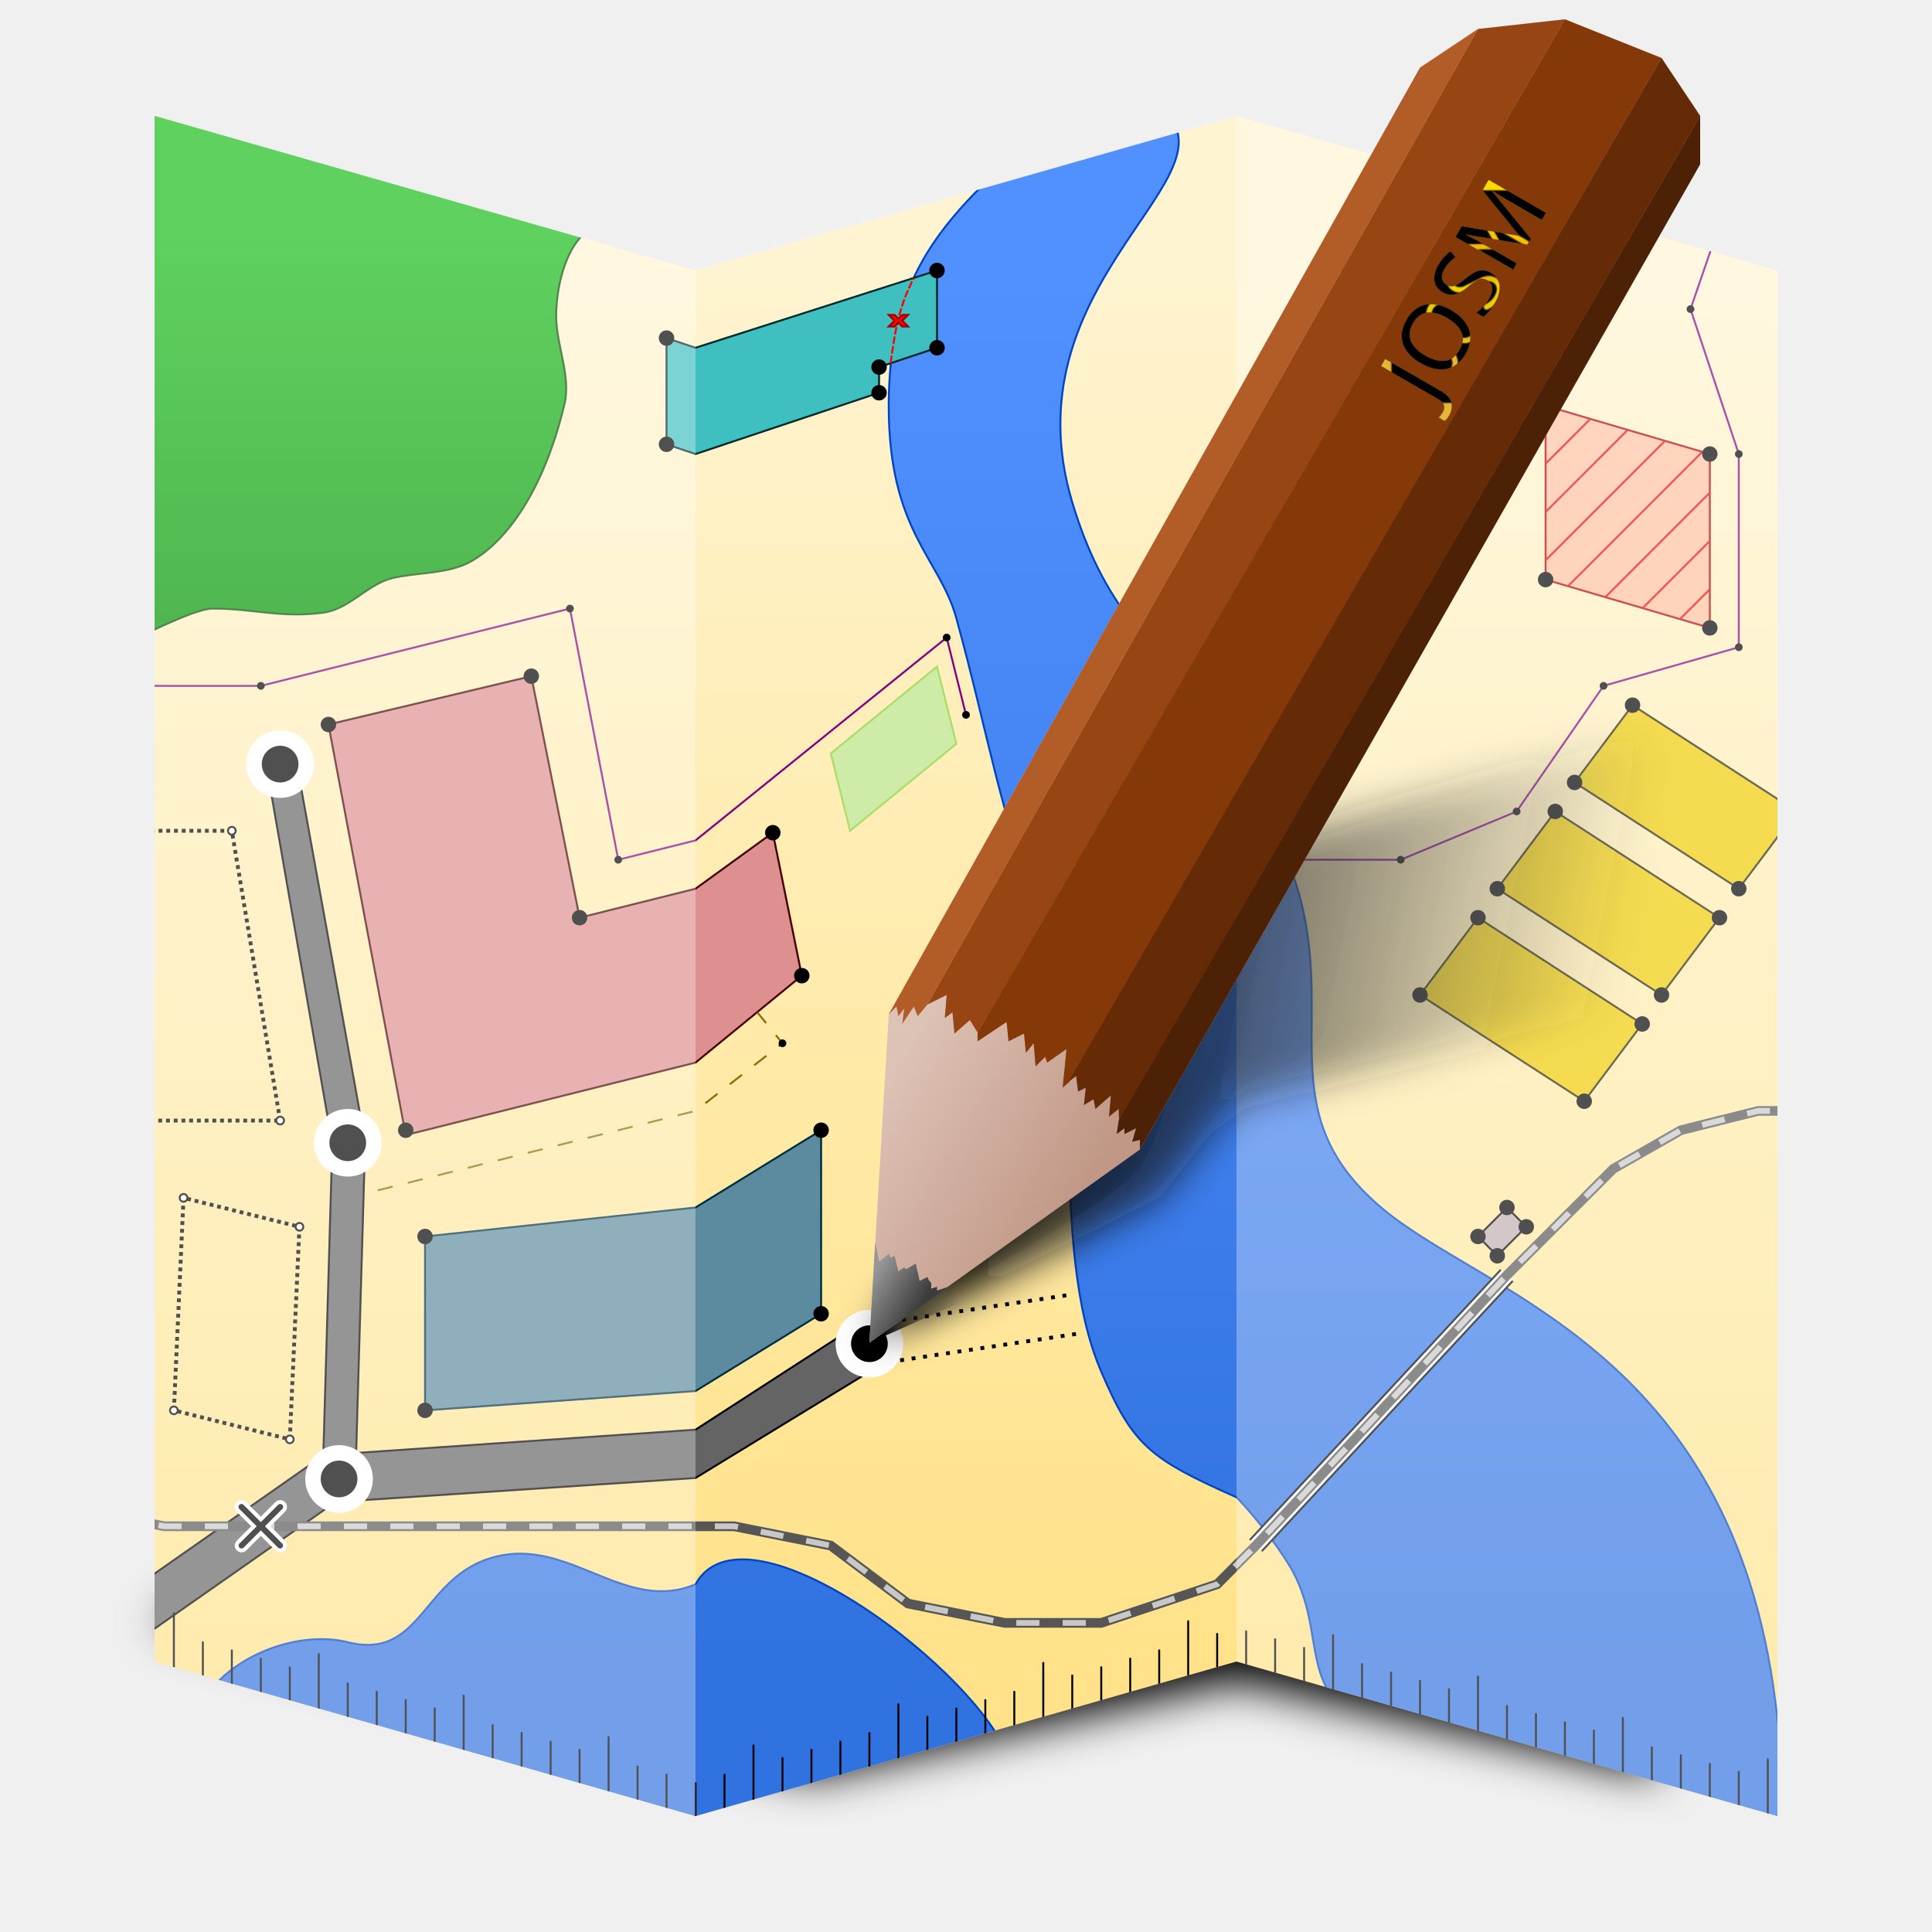
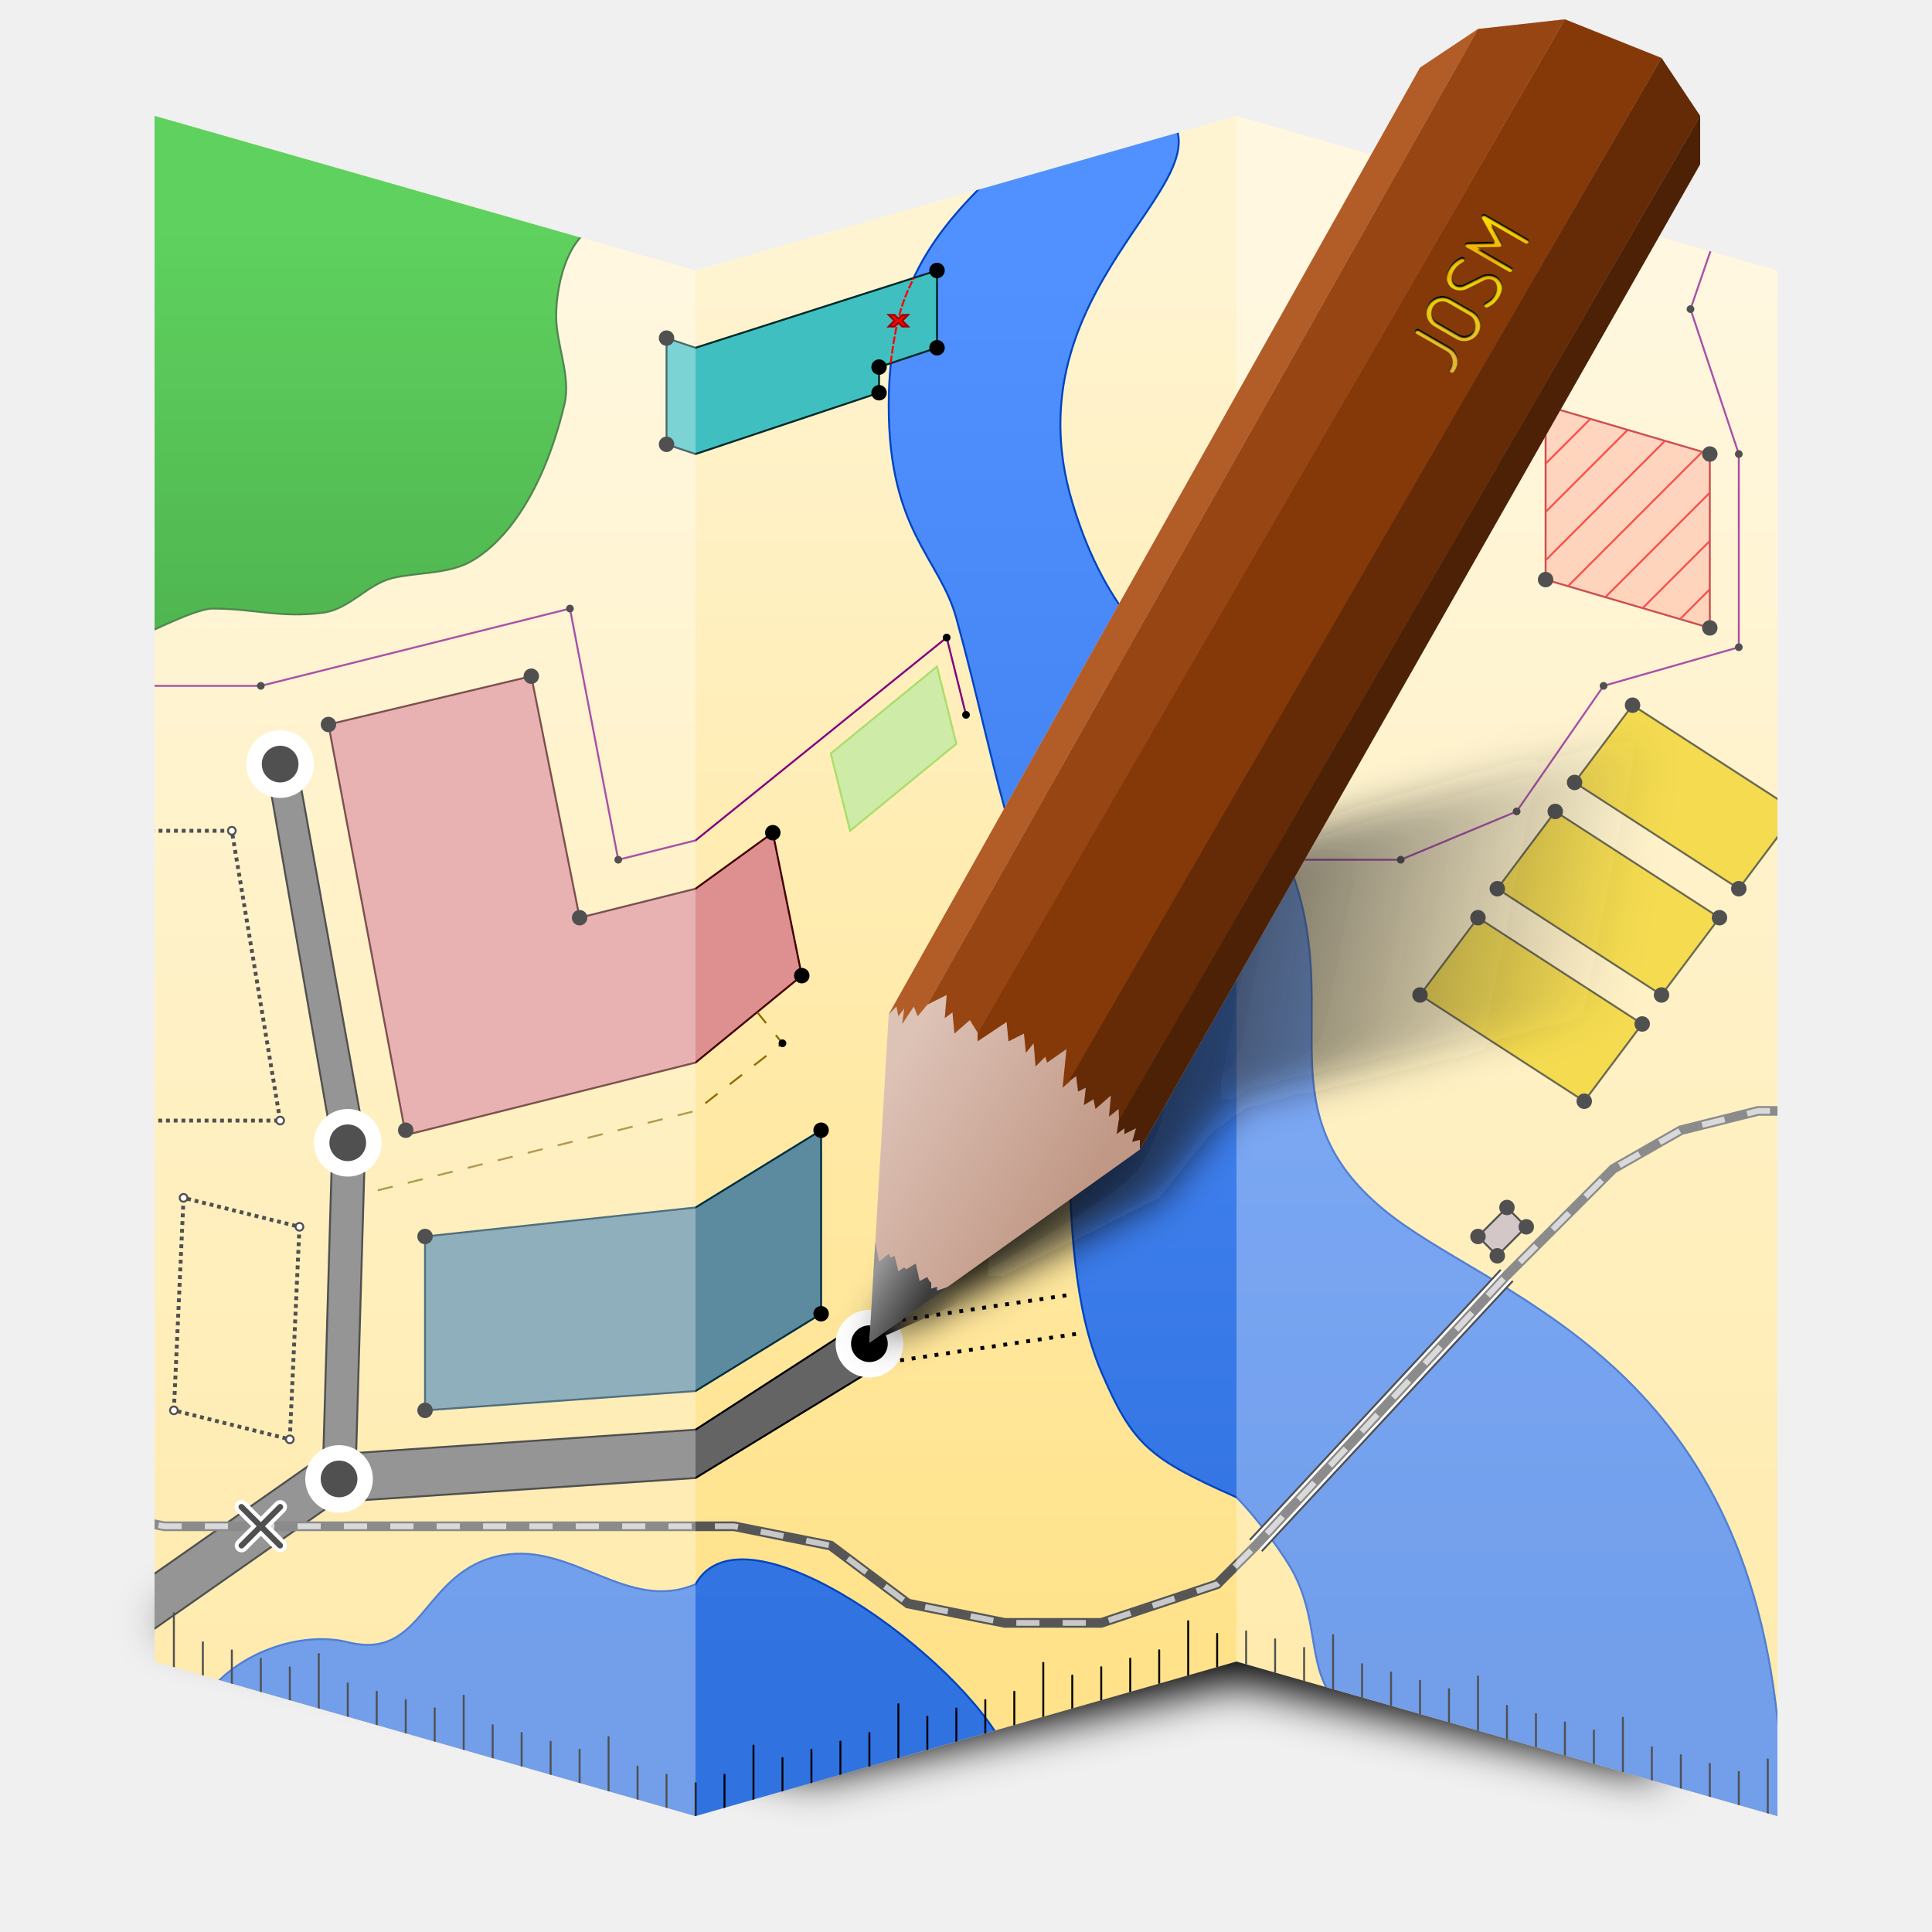
<svg xmlns="http://www.w3.org/2000/svg" xmlns:xlink="http://www.w3.org/1999/xlink" viewBox="0 0 1000 1000">
  <defs>
-     <filter id="A" color-interpolation-filters="sRGB">
+     <filter id="1" x="-.033" width="1.066" y="-.309" height="1.618">
+       <feGaussianBlur stdDeviation="11.58" />
+     </filter>
+     <filter id="2" color-interpolation-filters="sRGB">
      <feGaussianBlur stdDeviation=".5" />
    </filter>
-     <filter color-interpolation-filters="sRGB">
-       <feGaussianBlur stdDeviation="1 1" />
-     </filter>
-     <filter id="3">
+     <filter id="0">
      <feGaussianBlur stdDeviation="10" />
    </filter>
-     <filter id="5" x="-.033" width="1.066" y="-.309" height="1.618">
-       <feGaussianBlur stdDeviation="11.58" />
-     </filter>
-     <filter color-interpolation-filters="sRGB">
-       <feGaussianBlur stdDeviation="5" />
-     </filter>
-     <linearGradient gradientUnits="userSpaceOnUse" y1="860" x2="0" y2="140">
-       <stop stop-color="#fff6ca" />
-       <stop offset="1" stop-color="#fff9db" />
-     </linearGradient>
-     <linearGradient id="L" gradientUnits="userSpaceOnUse" x1="470" y1="540" x2="570" y2="600">
+     <linearGradient id="8" gradientUnits="userSpaceOnUse" x1="470" y1="540" x2="570" y2="600">
      <stop stop-color="#ddc2b6" />
      <stop offset="1" stop-color="#c19886" />
    </linearGradient>
-     <linearGradient gradientUnits="userSpaceOnUse" x1="49.19" y1="1066.23" x2="49.12" y2="1031.68">
-       <stop />
-       <stop offset="1" stop-opacity="0" />
-     </linearGradient>
-     <linearGradient gradientUnits="userSpaceOnUse" x1="470" y1="540" x2="570" y2="600">
-       <stop stop-color="#fff4ac" />
-       <stop offset="1" stop-color="#ffe19c" />
-     </linearGradient>
-     <linearGradient id="K" gradientUnits="userSpaceOnUse" y1="860" x2="0" y2="140">
+     <linearGradient id="A" gradientUnits="userSpaceOnUse" y1="860" x2="0" y2="140">
      <stop stop-color="#ffe289" />
      <stop offset="1" stop-color="#fff4d1" />
    </linearGradient>
-     <linearGradient id="C" x1="215.46" y1="753.18" x2="280.41" y2="715.68" gradientUnits="userSpaceOnUse">
+     <linearGradient id="7" x1="455" y1="655" x2="480" y2="670" gradientUnits="userSpaceOnUse">
+       <stop stop-color="#969696" />
+       <stop offset="1" stop-color="#3c3c3c" />
+     </linearGradient>
+     <linearGradient id="9">
+       <stop />
+       <stop offset="1" stop-color="#3c3c3c" stop-opacity="0" />
+     </linearGradient>
+     <linearGradient id="B" x1="215.46" y1="753.18" x2="280.41" y2="715.68" gradientUnits="userSpaceOnUse">
      <stop stop-color="#e6b636" />
      <stop offset=".5" stop-color="#f1cf09" />
      <stop offset=".563" stop-color="#f0d609" />
      <stop offset=".625" stop-color="#f0b10a" />
      <stop offset=".688" stop-color="#f0ce0b" />
      <stop offset=".75" stop-color="#f0aa0c" />
      <stop offset="1" stop-color="#ffd900" />
    </linearGradient>
-     <linearGradient id="0">
-       <stop />
-       <stop offset="1" stop-color="#3c3c3c" stop-opacity="0" />
-     </linearGradient>
-     <linearGradient y2="600" x2="570" y1="540" x1="470" gradientUnits="userSpaceOnUse">
-       <stop stop-color="#ffda66" />
-       <stop offset="1" stop-color="#c38d24" />
-     </linearGradient>
-     <linearGradient xlink:href="#0" id="4" x1="455" y1="690" x2="495" y2="670" gradientUnits="userSpaceOnUse" />
-     <linearGradient id="6" y1="860" x2="0" y2="140" gradientUnits="userSpaceOnUse">
+     <linearGradient id="3" y1="860" x2="0" y2="140" gradientUnits="userSpaceOnUse">
      <stop stop-color="#3172e1" />
      <stop offset="1" stop-color="#5191ff" />
    </linearGradient>
-     <linearGradient y1="860" x2="0" y2="140" gradientUnits="userSpaceOnUse">
-       <stop stop-color="#d2d2d2" />
-       <stop offset="1" stop-color="#e8e8e8" />
-     </linearGradient>
-     <linearGradient id="7" y1="320" x2="0" y2="120" gradientUnits="userSpaceOnUse">
+     <linearGradient id="6" y1="320" x2="0" y2="120" gradientUnits="userSpaceOnUse">
      <stop stop-color="#009600" />
      <stop offset="1" stop-color="#15bc15" />
    </linearGradient>
-     <linearGradient gradientTransform="matrix(.98704.23824-.9468 1.3017 203.99-122.85)" y2="306.71" x2="938.57" y1="454.99" x1="716.07" gradientUnits="userSpaceOnUse" id="2" xlink:href="#0" />
-     <linearGradient id="1" x1="455" y1="655" x2="480" y2="670" gradientUnits="userSpaceOnUse">
-       <stop stop-color="#969696" />
-       <stop offset="1" stop-color="#3c3c3c" />
-     </linearGradient>
+     <linearGradient gradientTransform="matrix(.98704.23824-.9468 1.3017 203.99-122.85)" y2="306.71" x2="938.57" y1="454.99" x1="716.07" gradientUnits="userSpaceOnUse" id="4" xlink:href="#9" />
+     <linearGradient xlink:href="#9" id="5" x1="455" y1="690" x2="495" y2="670" gradientUnits="userSpaceOnUse" />
    <mask maskUnits="userSpaceOnUse" id="I">
      <path d="m80 60v800l280 80 280-80 280 80v-800l-280-80-280 80z" fill="#fff" />
    </mask>
    <mask maskUnits="userSpaceOnUse" id="M">
+       <g transform="matrix(.5-.86603.86603.5 0 0)" fill="#fff">
+         <path d="m218.31 719.81c-.405.009-.739.146-1 .409-.264.264-.4.598-.409 1v18.353c-.041 1.594-.594 2.924-1.659 3.988-1.065 1.065-2.394 1.618-3.988 1.659h-1.412c-.405.009-.739.146-1 .409-.264.264-.4.598-.409 1 .009.405.146.739.409 1 .264.264.598.4 1 .409h1.412c2.404-.06 4.401-.886 5.993-2.478 1.592-1.592 2.418-3.589 2.478-5.993v-18.353c-.009-.405-.146-.739-.409-1-.264-.264-.598-.4-1-.409" />
+         <path d="m233.31 718.96c-2.404.06-4.401.886-5.993 2.478-1.592 1.592-2.418 3.589-2.478 5.993v12.988c.06 2.404.886 4.401 2.478 5.993 1.592 1.592 3.589 2.418 5.993 2.478 2.404-.06 4.401-.886 5.993-2.478 1.592-1.592 2.418-3.589 2.478-5.993v-12.988c-.06-2.404-.886-4.401-2.478-5.993-1.592-1.592-3.589-2.418-5.993-2.478m0 2.824c1.594.041 2.924.594 3.988 1.659 1.065 1.065 1.618 2.394 1.659 3.988v12.988c-.041 1.594-.594 2.924-1.659 3.988-1.065 1.065-2.394 1.618-3.988 1.659-1.594-.041-2.924-.594-3.988-1.659-1.065-1.065-1.618-2.394-1.659-3.988v-12.988c.041-1.594.594-2.924 1.659-3.988 1.065-1.065 2.394-1.618 3.988-1.659" />
+         <path d="m255.06 718.96c-2.984.091-5.148.862-6.491 2.312-1.343 1.45-2 3.03-1.98 4.747.055 1.498.453 2.794 1.193 3.886.74 1.092 1.491 1.886 2.252 2.382l8.471 5.647c.623.402 1.142.939 1.556 1.609.415.671.63 1.433.646 2.287-0 1.189-.472 2.185-1.415 2.986-.943.801-2.354 1.218-4.232 1.249-1.222-.008-2.335-.197-3.339-.568-1-.371-2.02-.878-3.042-1.521-.212-.113-.438-.169-.678-.169-.405.009-.739.146-1 .409-.264.264-.4.598-.409 1 .005.461.193.838.565 1.129.906.724 2.044 1.324 3.413 1.8 1.369.476 2.866.724 4.493.741 2.984-.091 5.148-.862 6.491-2.312 1.343-1.45 2-3.03 1.98-4.747-.055-1.498-.453-2.794-1.193-3.886-.74-1.092-1.491-1.886-2.252-2.382l-8.471-5.647c-.623-.402-1.142-.939-1.556-1.609-.415-.671-.63-1.433-.646-2.287 0-1.189.472-2.185 1.415-2.986.943-.801 2.354-1.218 4.232-1.249 1.222.008 2.335.197 3.339.568 1 .371 2.02.878 3.042 1.521.212.113.438.169.678.169.405-.009.739-.146 1-.409.264-.264.4-.598.409-1-.005-.461-.193-.838-.565-1.129-.906-.724-2.044-1.324-3.413-1.8-1.369-.476-2.867-.724-4.493-.741" />
+         <path d="m288.39 721.3v-.057c-.005-.356-.129-.681-.371-.974-.242-.293-.57-.448-.985-.466-.334.006-.605.086-.812.24-.207.154-.379.347-.515.579l-7.2 11.972-7.2-11.972c-.136-.232-.308-.425-.515-.579-.207-.154-.478-.234-.812-.24-.427.016-.759.174-.995.473-.236.299-.356.64-.36 1.024v25.327c.009.405.146.739.409 1 .264.264.598.4 1 .409.405-.009.739-.146 1-.409.264-.264.4-.598.409-1v-20.301l5.788 9.628c.115.207.281.393.498.558.217.165.475.252.773.261.274-.005.524-.08.752-.226.228-.146.401-.334.519-.565l5.788-9.657v20.301c.009.405.146.739.409 1 .264.264.598.4 1 .409.405-.009.739-.146 1-.409.264-.264.4-.598.409-1z" />
+       </g>
+     </mask>
+     <mask maskUnits="userSpaceOnUse" id="J">
      <path d="m800 210v90l85 25v-90z" fill="#fff" />
    </mask>
+     <mask maskUnits="userSpaceOnUse" id="L">
+       <path d="m80 60v800l280 80 280-80 280 80v-800l-280-80-280 80z" fill="#fff" />
+     </mask>
+     <mask maskUnits="userSpaceOnUse" id="K">
+       <path d="m80 60v800l280 80 280-80 280 80v-800l-280-80-280 80z" fill="#fff" />
+     </mask>
    <mask maskUnits="userSpaceOnUse" id="H">
      <path d="m80 60v800l280 80 280-80 280 80v-800l-280-80-280 80z" fill="#fff" />
    </mask>
-     <mask maskUnits="userSpaceOnUse" id="J">
+     <mask maskUnits="userSpaceOnUse" id="C">
+       <path d="m80 60v800l280 80 280-80 280 80v-800l-280-80-280 80z" fill="#fff" />
+     </mask>
+     <mask maskUnits="userSpaceOnUse" id="G">
+       <path d="m80 60v800l280 80 280-80 280 80v-800l-280-80-280 80z" fill="#fff" />
+     </mask>
+     <mask maskUnits="userSpaceOnUse" id="D">
      <path d="m80 60v800l280 80 280-80 280 80v-800l-280-80-280 80z" fill="#fff" />
    </mask>
    <mask maskUnits="userSpaceOnUse" id="F">
      <path d="m80 60v800l280 80 280-80 280 80v-800l-280-80-280 80z" fill="#fff" />
    </mask>
-     <mask maskUnits="userSpaceOnUse">
-       <path d="m25.619-1.2c-15 10 5 15 0 25 15-10-5-15 0-25m-15 10c-15 10 5 15 0 25 15-10-5-15 0-25m35 0c-15 10 5 15 0 25 15-10-5-15 0-25m-60 30c-5 0-5 5 0 5h10v40c0 7-10 7-10 0v-5c0-5-5-5-5 0v5c0 13.313 20 13.313 20 0v-40h70c5 0 5-5 0-5zm25 10c-2 0-5 3-5 5v35c0 2 3 5 5 5h10c2 0 5-3 5-5v-35c0-2-3-5-5-5zm25 0c-2 0-5 3-5 5v20h15v15h-10v-5h-5v5c0 2 3 5 5 5h10c2 0 5-3 5-5v-20h-15v-15h10v5h5v-5c0-2-3-5-5-5zm20 0v45h5v-26l5 11 5-11v26h5v-45l-10 20zm-45 5h10v35h-10z" fill="#45a5ec" />
-     </mask>
-     <mask maskUnits="userSpaceOnUse" id="8">
-       <path d="m80 60v800l280 80 280-80 280 80v-800l-280-80-280 80z" fill="#fff" />
-     </mask>
-     <mask maskUnits="userSpaceOnUse" id="G">
-       <path d="m80 60v800l280 80 280-80 280 80v-800l-280-80-280 80z" fill="#fff" />
-     </mask>
-     <mask maskUnits="userSpaceOnUse" id="B">
-       <path d="m80 60v800l280 80 280-80 280 80v-800l-280-80-280 80z" fill="#fff" />
-     </mask>
    <mask maskUnits="userSpaceOnUse" id="E">
      <path d="m80 60v800l280 80 280-80 280 80v-800l-280-80-280 80z" fill="#fff" />
    </mask>
-     <mask maskUnits="userSpaceOnUse" id="9">
-       <path d="m80 60v800l280 80 280-80 280 80v-800l-280-80-280 80z" fill="#fff" />
-     </mask>
-     <mask maskUnits="userSpaceOnUse" id="D">
-       <text x="249.11" y="748.04" transform="matrix(.5-.86603.86603.5 0 0)" fill="#fff" font-family="OpenGost Type B" text-anchor="middle" text-align="center" word-spacing="0" line-height="125%" letter-spacing="0" font-size="48">
-         <tspan x="249.11" y="748.04" fill="#fff">JOSM</tspan>
-       </text>
-     </mask>
  </defs>
-   <path d="m80 840l340 80 220-50 220 50-40-100h-700z" filter="url(#5)" />
-   <path d="m80 60v800l280 80 280-80 280 80v-800l-280-80-280 80z" fill="url(#K)" />
-   <path d="m605 60l-85 25c-38 35-60 65-60 125 0 65 26.398 78.74 35 110 16.336 59.37 22.63 101.19 42.16 150 26.875 67.19 4.215 173.2 32.844 240 16.332 38.11 25 45 70 65 10 10 25 30 30 40 13.945 27.889 5.352 50.35 25 70l235 65-10-60c-20-190-150.18-219.09-204.28-264.28-60.714-50.714-21.889-99.23-45.719-170.72-5.665-16.995-20-75-30-85-45-30-70-60-85-110-33.17-110.57 80-165 50-200zm-345 745c-41.743 7.657-40 55-80 45-24.21-6.05-59.07 5.48-75 30l255 70 160-45c-21.936-46.1-135-130-160-85-35 15-63.39-21.716-100-15z" mask="url(#9)" fill="url(#6)" stroke="#0044c1" />
-   <path d="m315 115c-20.311 2.121-27.14 31.06-27.14 48.571 0 15 7.799 31.04 4.286 45.714-12.143 50.714-34.27 74.28-50 82.14-11.523 5.762-27.28 4.857-39.29 7.857-12.712 3.178-22.05 16.09-35.714 17.857-22.14 2.857-35.433-2.143-57.14-2.143-10 0-39.712 16.15-40 15v-280z" mask="url(#8)" fill="url(#7)" stroke="#005000" />
+   <path d="m80 840l340 80 220-50 220 50-40-100h-700z" filter="url(#1)" />
+   <path d="m80 60v800l280 80 280-80 280 80v-800l-280-80-280 80z" fill="url(#A)" />
+   <path d="m605 60l-85 25c-38 35-60 65-60 125 0 65 26.398 78.74 35 110 16.336 59.37 22.63 101.19 42.16 150 26.875 67.19 4.215 173.2 32.844 240 16.332 38.11 25 45 70 65 10 10 25 30 30 40 13.945 27.889 5.352 50.35 25 70l235 65-10-60c-20-190-150.18-219.09-204.28-264.28-60.714-50.714-21.889-99.23-45.719-170.72-5.665-16.995-20-75-30-85-45-30-70-60-85-110-33.17-110.57 80-165 50-200zm-345 745c-41.743 7.657-40 55-80 45-24.21-6.05-59.07 5.48-75 30l255 70 160-45c-21.936-46.1-135-130-160-85-35 15-63.39-21.716-100-15z" mask="url(#E)" fill="url(#3)" stroke="#0044c1" />
+   <path d="m315 115c-20.311 2.121-27.14 31.06-27.14 48.571 0 15 7.799 31.04 4.286 45.714-12.143 50.714-34.27 74.28-50 82.14-11.523 5.762-27.28 4.857-39.29 7.857-12.712 3.178-22.05 16.09-35.714 17.857-22.14 2.857-35.433-2.143-57.14-2.143-10 0-39.712 16.15-40 15v-280z" mask="url(#G)" fill="url(#6)" stroke="#005000" />
  <path d="m495 385l-10-40-55 45 10 40z" fill="#ceeba8" stroke="#aadd6b" />
  <path d="m220 730l140-10 65-40v-95l-65 40-140 15z" fill="#5c8b9f" stroke="#002f42" />
  <path d="m415 505l-15-74-40 29-60 15-25-125-105 25 40 212.5 150-37.5z" fill="#de8f8f" stroke="#420000" />
  <path d="m800 210v90l85 25v-90z" fill="#ff2828" stroke="#b50000" fill-opacity=".235" />
  <path d="m360 180l125-40v40l-30 10v13.283l-95 31.717-15-5v-55z" fill="#40bfc0" stroke="#002828" />
  <path d="m155 635l-5 110-60-15 5-110z" stroke-dasharray="2 2" fill="none" stroke="#000" stroke-width="2" />
  <g fill="#efca00" stroke="#282400">
    <path d="m735 515l85 55 30-40-85-55z" />
    <path d="m775 460l85 55 30-40-85-55z" />
-     <path d="m815 405l85 55 30-40-85-55z" mask="url(#I)" />
+     <path d="m815 405l85 55 30-40-85-55z" mask="url(#H)" />
  </g>
  <g stroke="#000">
-     <path d="m145 580l-25-150h-50v150z" mask="url(#J)" stroke-dasharray="2 2" fill="none" stroke-width="2" />
+     <path d="m145 580l-25-150h-50v150z" mask="url(#K)" stroke-dasharray="2 2" fill="none" stroke-width="2" />
    <path d="m775 650l15-15-10-10-15 15z" fill="#c0aeaf" />
  </g>
  <g fill="none">
-     <path mask="url(#M)" d="m825 215l-30 30 30-30zm25 0l-55 55 55-55zm25 0l-80 80 80-80zm25 0l-105 105 105-105zm0 25l-90 90 90-90zm0 25l-65 65 65-65zm0 25l-40 40 40-40z" stroke="#f50000" stroke-linejoin="round" stroke-linecap="round" />
-     <g mask="url(#H)" stroke="#820082">
+     <path mask="url(#J)" d="m825 215l-30 30 30-30zm25 0l-55 55 55-55zm25 0l-80 80 80-80zm25 0l-105 105 105-105zm0 25l-90 90 90-90zm0 25l-65 65 65-65zm0 25l-40 40 40-40z" stroke="#f50000" stroke-linejoin="round" stroke-linecap="round" />
+     <g mask="url(#L)" stroke="#820082">
      <path mask="none" d="m-185 275h80l160-40 25 130 40-10 130-105 10 40" transform="translate(240 80)" />
      <path mask="none" d="m646 48l-11 32 25 75v100l-70 20-45 65-60 25h-55" transform="translate(240 80)" />
    </g>
    <path d="m180 620l180-45 45-35-13-16" mask="none" stroke-dasharray="8 8" stroke="#906b00" />
    <path d="m461 188c2-15 4-29 12-44" stroke-dasharray="4 1" stroke="#f00" />
  </g>
  <path d="m460 163h3l2 2 2-2h3l-3 3 3 3h-3l-2-2-2 2h-3l3-3z" fill="#ff0101" stroke="#a00000" stroke-linecap="round" />
  <path d="m322 445c0 1.105-.895 2-2 2-1.105 0-2-.895-2-2 0-1.105.895-2 2-2 1.105 0 2 .895 2 2" />
  <path d="m297 315c0 1.105-.895 2-2 2-1.105 0-2-.895-2-2 0-1.105.895-2 2-2 1.105 0 2 .895 2 2" />
  <path d="m137 355c0 1.105-.895 2-2 2-1.105 0-2-.895-2-2 0-1.105.895-2 2-2 1.105 0 2 .895 2 2" />
  <path d="m492 330c0 1.105-.895 2-2 2-1.105 0-2-.895-2-2 0-1.105.895-2 2-2 1.105 0 2 .895 2 2" />
  <path d="m502 370c0 1.105-.895 2-2 2-1.105 0-2-.895-2-2 0-1.105.895-2 2-2 1.105 0 2 .895 2 2" />
  <path d="m672 445c0 1.105-.895 2-2 2-1.105 0-2-.895-2-2 0-1.105.895-2 2-2 1.105 0 2 .895 2 2" />
  <path d="m727 445c0 1.105-.895 2-2 2-1.105 0-2-.895-2-2 0-1.105.895-2 2-2 1.105 0 2 .895 2 2" />
  <path d="m787 420c0 1.105-.895 2-2 2-1.105 0-2-.895-2-2 0-1.105.895-2 2-2 1.105 0 2 .895 2 2" />
  <path d="m832 355c0 1.105-.895 2-2 2-1.105 0-2-.895-2-2 0-1.105.895-2 2-2 1.105 0 2 .895 2 2" />
  <path d="m902 335c0 1.105-.895 2-2 2-1.105 0-2-.895-2-2 0-1.105.895-2 2-2 1.105 0 2 .895 2 2" />
  <path d="m902 235c0 1.105-.895 2-2 2-1.105 0-2-.895-2-2 0-1.105.895-2 2-2 1.105 0 2 .895 2 2" />
  <path d="m877 160c0 1.105-.895 2-2 2-1.105 0-2-.895-2-2 0-1.105.895-2 2-2 1.105 0 2 .895 2 2" />
  <g stroke="#000" stroke-width="4">
    <path d="m402 431c0 1.105-.895 2-2 2-1.105 0-2-.895-2-2 0-1.105.895-2 2-2 1.105 0 2 .895 2 2z" />
    <path d="m302 475c0 1.105-.895 2-2 2-1.105 0-2-.895-2-2 0-1.105.895-2 2-2 1.105 0 2 .895 2 2z" />
    <path d="m277 350c0 1.105-.895 2-2 2-1.105 0-2-.895-2-2 0-1.105.895-2 2-2 1.105 0 2 .895 2 2z" />
    <path d="m172 375c0 1.105-.895 2-2 2-1.105 0-2-.895-2-2 0-1.105.895-2 2-2 1.105 0 2 .895 2 2z" />
    <path d="m212 585c0 1.105-.895 2-2 2-1.105 0-2-.895-2-2 0-1.105.895-2 2-2 1.105 0 2 .895 2 2z" />
    <path d="m417 505c0 1.105-.895 2-2 2-1.105 0-2-.895-2-2 0-1.105.895-2 2-2 1.105 0 2 .895 2 2z" />
    <path d="m222 640c0 1.105-.895 2-2 2-1.105 0-2-.895-2-2 0-1.105.895-2 2-2 1.105 0 2 .895 2 2z" />
    <path d="m427 585c0 1.105-.895 2-2 2-1.105 0-2-.895-2-2 0-1.105.895-2 2-2 1.105 0 2 .895 2 2z" />
    <path d="m427 680c0 1.105-.895 2-2 2-1.105 0-2-.895-2-2 0-1.105.895-2 2-2 1.105 0 2 .895 2 2z" />
    <path d="m222 730c0 1.105-.895 2-2 2-1.105 0-2-.895-2-2 0-1.105.895-2 2-2 1.105 0 2 .895 2 2z" />
    <path d="m347 175c0 1.105-.895 2-2 2-1.105 0-2-.895-2-2 0-1.105.895-2 2-2 1.105 0 2 .895 2 2z" />
    <path d="m487 140c0 1.105-.895 2-2 2-1.105 0-2-.895-2-2 0-1.105.895-2 2-2 1.105 0 2 .895 2 2z" />
    <path d="m487 180c0 1.105-.895 2-2 2-1.105 0-2-.895-2-2 0-1.105.895-2 2-2 1.105 0 2 .895 2 2z" />
    <path d="m457 190c0 1.105-.895 2-2 2-1.105 0-2-.895-2-2 0-1.105.895-2 2-2 1.105 0 2 .895 2 2z" />
  </g>
  <path d="m457 203.28c0 1.105-.895 2-2 2-1.105 0-2-.895-2-2 0-1.105.895-2 2-2 1.105 0 2 .895 2 2" />
  <g stroke="#000">
    <g stroke-width="4">
      <path d="m457 203.28c0 1.105-.895 2-2 2-1.105 0-2-.895-2-2 0-1.105.895-2 2-2 1.105 0 2 .895 2 2z" />
      <path d="m347 229.97c0 1.105-.895 2-2 2-1.105 0-2-.895-2-2 0-1.105.895-2 2-2 1.105 0 2 .895 2 2z" />
      <path d="m887 325c0 1.105-.895 2-2 2-1.105 0-2-.895-2-2 0-1.105.895-2 2-2 1.105 0 2 .895 2 2z" />
      <path d="m887 235c0 1.105-.895 2-2 2-1.105 0-2-.895-2-2 0-1.105.895-2 2-2 1.105 0 2 .895 2 2z" />
      <path d="m802 300c0 1.105-.895 2-2 2-1.105 0-2-.895-2-2 0-1.105.895-2 2-2 1.105 0 2 .895 2 2z" />
      <path d="m802 210c0 1.105-.895 2-2 2-1.105 0-2-.895-2-2 0-1.105.895-2 2-2 1.105 0 2 .895 2 2z" />
    </g>
    <g fill="#fff">
      <path d="m97 620c0 1.105-.895 2-2 2-1.105 0-2-.895-2-2 0-1.105.895-2 2-2 1.105 0 2 .895 2 2z" />
      <path d="m157 635c0 1.105-.895 2-2 2-1.105 0-2-.895-2-2 0-1.105.895-2 2-2 1.105 0 2 .895 2 2z" />
      <path d="m152 745c0 1.105-.895 2-2 2-1.105 0-2-.895-2-2 0-1.105.895-2 2-2 1.105 0 2 .895 2 2z" />
      <path d="m92 730c0 1.105-.895 2-2 2-1.105 0-2-.895-2-2 0-1.105.895-2 2-2 1.105 0 2 .895 2 2z" />
    </g>
  </g>
  <path d="m407 540c0 1.105-.895 2-2 2-1.105 0-2-.895-2-2 0-1.105.895-2 2-2 1.105 0 2 .895 2 2" />
  <g stroke="#000">
    <g stroke-width="4">
      <path d="m767 475c0 1.105-.895 2-2 2-1.105 0-2-.895-2-2 0-1.105.895-2 2-2 1.105 0 2 .895 2 2z" />
      <path d="m737 515c0 1.105-.895 2-2 2-1.105 0-2-.895-2-2 0-1.105.895-2 2-2 1.105 0 2 .895 2 2z" />
      <path d="m852 530c0 1.105-.895 2-2 2-1.105 0-2-.895-2-2 0-1.105.895-2 2-2 1.105 0 2 .895 2 2z" />
      <path d="m822 570c0 1.105-.895 2-2 2-1.105 0-2-.895-2-2 0-1.105.895-2 2-2 1.105 0 2 .895 2 2z" />
      <path d="m807 420c0 1.105-.895 2-2 2-1.105 0-2-.895-2-2 0-1.105.895-2 2-2 1.105 0 2 .895 2 2z" />
      <path d="m777 460c0 1.105-.895 2-2 2-1.105 0-2-.895-2-2 0-1.105.895-2 2-2 1.105 0 2 .895 2 2z" />
      <path d="m892 475c0 1.105-.895 2-2 2-1.105 0-2-.895-2-2 0-1.105.895-2 2-2 1.105 0 2 .895 2 2z" />
      <path d="m862 515c0 1.105-.895 2-2 2-1.105 0-2-.895-2-2 0-1.105.895-2 2-2 1.105 0 2 .895 2 2z" />
      <path d="m847 365c0 1.105-.895 2-2 2-1.105 0-2-.895-2-2 0-1.105.895-2 2-2 1.105 0 2 .895 2 2z" />
      <path d="m817 405c0 1.105-.895 2-2 2-1.105 0-2-.895-2-2 0-1.105.895-2 2-2 1.105 0 2 .895 2 2z" />
      <path d="m902 460c0 1.105-.895 2-2 2-1.105 0-2-.895-2-2 0-1.105.895-2 2-2 1.105 0 2 .895 2 2z" />
    </g>
    <g fill="#fff">
      <path d="m147 580c0 1.105-.895 2-2 2-1.105 0-2-.895-2-2 0-1.105.895-2 2-2 1.105 0 2 .895 2 2z" />
      <path d="m122 430c0 1.105-.895 2-2 2-1.105 0-2-.895-2-2 0-1.105.895-2 2-2 1.105 0 2 .895 2 2z" />
    </g>
    <g stroke-width="4">
      <path transform="translate(-37 55)" d="m819 570c0 1.105-.895 2-2 2-1.105 0-2-.895-2-2 0-1.105.895-2 2-2 1.105 0 2 .895 2 2z" />
      <path transform="translate(-27 60)" d="m819 575c0 1.105-.895 2-2 2-1.105 0-2-.895-2-2 0-1.105.895-2 2-2 1.105 0 2 .895 2 2z" />
      <path transform="translate(-52 82)" d="m829 568c0 1.105-.895 2-2 2-1.105 0-2-.895-2-2 0-1.105.895-2 2-2 1.105 0 2 .895 2 2z" />
      <path transform="translate(-58 70)" d="m825 570c0 1.105-.895 2-2 2-1.105 0-2-.895-2-2 0-1.105.895-2 2-2 1.105 0 2 .895 2 2z" />
    </g>
    <g fill="#646464">
-       <path d="m65 825l100-70 20-3 175-12 85-55 5 25-90 55-180 12-10 3-100 70z" mask="url(#G)" />
+       <path d="m65 825l100-70 20-3 175-12 85-55 5 25-90 55-180 12-10 3-100 70z" mask="url(#C)" />
      <path d="m167 765l17-1 5-173-36-199-15 5 34 195z" />
    </g>
    <g stroke-dasharray="2 4" fill="none" stroke-width="2">
      <path d="m455 685l100-15" />
      <path d="m460 705l100-15" />
    </g>
  </g>
  <g stroke="#fff" stroke-linejoin="round" stroke-linecap="round" stroke-width="8">
    <path d="m189 765.5c0 7.456-6.04 13.5-13.5 13.5-7.456 0-13.5-6.04-13.5-13.5 0-7.456 6.04-13.5 13.5-13.5 7.456 0 13.5 6.04 13.5 13.5z" />
    <path d="m463.5 695.5c0 7.456-6.04 13.5-13.5 13.5-7.456 0-13.5-6.04-13.5-13.5 0-7.456 6.04-13.5 13.5-13.5 7.456 0 13.5 6.04 13.5 13.5z" />
    <path d="m158.5 395.5c0 7.456-6.04 13.5-13.5 13.5-7.456 0-13.5-6.04-13.5-13.5 0-7.456 6.04-13.5 13.5-13.5 7.456 0 13.5 6.04 13.5 13.5z" />
    <path d="m193.5 591.5c0 7.456-6.04 13.5-13.5 13.5-7.456 0-13.5-6.04-13.5-13.5 0-7.456 6.04-13.5 13.5-13.5 7.456 0 13.5 6.04 13.5 13.5z" />
  </g>
-   <g mask="url(#B)">
+   <g mask="url(#D)">
    <g fill="none">
      <path d="m650 800l129.89-139.88" stroke="#fff" stroke-width="8" />
      <g stroke="#000">
        <path d="m653.1 802.89l129.9-139.89" />
        <path d="m776.78 657.23l-129.89 139.88" />
      </g>
      <path d="m35 780l50 10h100 195l50 10 40 30 50 10h50l60-20 20-20 130-140 55-55 35-20 40-10h50" stroke="#565656" stroke-width="5" />
      <path d="m35 780l50 10h100 195l50 10 40 30 50 10h50l60-20 20-20 130-140 55-55 35-20 40-10h50" stroke-dasharray="12 12" stroke="#c8c8c8" stroke-width="3" />
    </g>
    <path d="m124.719 777.469a2.5 2.5 0 0 0 -1.5 4.312L131.44 790l-8.219 8.219a2.519 2.519 0 0 0 3.562 3.562L135 793.56l8.219 8.219a2.519 2.519 0 0 0 3.562 -3.562L138.56 790l8.219-8.219a2.5 2.5 0 0 0 -1.844 -4.312 2.5 2.5 0 0 0 -1.719 .75L135 786.44l-8.219-8.219a2.5 2.5 0 0 0 -1.812 -.75 2.5 2.5 0 0 0 -.25 0z" color="#000" stroke-width="2" stroke="#fff" />
  </g>
-   <g mask="url(#F)" fill="none" stroke="#000" stroke-linecap="round">
+   <g mask="url(#I)" fill="none" stroke="#000" stroke-linecap="round">
    <path mask="none" d="m90 835v34" />
    <path mask="none" d="m105 850v23" />
    <path mask="none" d="m120 854.24v23.542" />
    <path mask="none" d="m135 858.57v23.542" />
    <path mask="none" d="m150 863v23.542" />
    <path mask="none" d="m180 871.34v23.542" />
    <path mask="none" d="m195 875.62v23.542" />
    <path mask="none" d="m210 879.96v23.542" />
    <path mask="none" d="m225 884.2v23.542" />
    <path mask="none" d="m255 892.96v23.542" />
    <path mask="none" d="m270 896.96v23.542" />
    <path mask="none" d="m285 901.52v23.542" />
    <path mask="none" d="m300 905.66v23.542" />
    <path mask="none" d="m330 914.37v23.542" />
    <path mask="none" d="m345 918.54v23.542" />
    <path mask="none" d="m360 922.96v23.542" />
    <path mask="none" d="m375 918.57v23.542" />
    <path mask="none" d="m405 909.96v23.542" />
    <path mask="none" d="m420 905.66v23.542" />
    <path mask="none" d="m435 901.43v23.542" />
    <path mask="none" d="m450 897.01v23.542" />
    <path mask="none" d="m480 888.59v23.542" />
    <path mask="none" d="m495 884.3v23.542" />
    <path mask="none" d="m510 879.96v23.542" />
    <path mask="none" d="m525 875.64v23.542" />
    <path mask="none" d="m555 867.23v23.542" />
    <path mask="none" d="m570 862.96v23.542" />
    <path mask="none" d="m585 858.48v23.542" />
    <path mask="none" d="m600 854.2v23.542" />
    <path mask="none" d="m630 845.71v23.542" />
    <path mask="none" d="m645 844.37v23.542" />
    <path mask="none" d="m660 848.48v23.542" />
    <path mask="none" d="m675 852.96v23.542" />
    <path mask="none" d="m705 861.34v23.542" />
    <path mask="none" d="m720 865.71v23.542" />
    <path mask="none" d="m735 869.96v23.542" />
    <path mask="none" d="m750 874.29v23.542" />
    <path mask="none" d="m780 882.96v23.542" />
    <path mask="none" d="m795 887.15v23.542" />
    <path mask="none" d="m810 891.52v23.542" />
    <path mask="none" d="m825 895.69v23.542" />
    <path mask="none" d="m855 904.37v23.542" />
    <path mask="none" d="m870 908.48v23.542" />
    <path mask="none" d="m885 912.96v23.542" />
    <path mask="none" d="m900 917.14v23.542" />
    <path mask="none" d="m165 856.13v34.375" />
    <path mask="none" d="m240 877.68v34.375" />
    <path mask="none" d="m315 899.09v34.375" />
    <path mask="none" d="m390 903.48v34.375" />
    <path mask="none" d="m465 882.13v34.375" />
    <path mask="none" d="m540 860.71v34.375" />
    <path mask="none" d="m615 839.13v34.375" />
    <path mask="none" d="m690 846.34v34.375" />
    <path mask="none" d="m765 867.73v34.375" />
    <path mask="none" d="m840 889.13v34.375" />
    <path mask="none" d="m915 910.62v34.375" />
  </g>
-   <path mask="url(#E)" d="m60 40v920h300v-920h-300m580 0v920h300v-920h-300" fill="#fff" fill-opacity=".314" />
-   <path d="m560 540l-110 155 150-75 40-50 250-60-40-130-210 60z" fill="url(#2)" filter="url(#3)" />
-   <path d="m450 695l180-80 70-40-125-80z" fill="url(#4)" />
-   <path d="m460 525l-10 170 140-100 290-510v-25l-20-30-50-20-45 5-30 20z" fill="url(#L)" />
-   <path d="m450 695l3-52 2 10 5-4 1 2 2-1 2 8 3-2 1 1 5-3 2 9 4-2 1 2 1 1v3l3-1v2l6-2z" fill="url(#1)" />
+   <path mask="url(#F)" d="m60 40v920h300v-920h-300m580 0v920h300v-920h-300" fill="#fff" fill-opacity=".314" />
+   <path d="m560 540l-110 155 150-75 40-50 250-60-40-130-210 60z" fill="url(#4)" filter="url(#0)" />
+   <path d="m450 695l180-80 70-40-125-80z" fill="url(#5)" />
+   <path d="m460 525l-10 170 140-100 290-510v-25l-20-30-50-20-45 5-30 20z" fill="url(#8)" />
+   <path d="m450 695l3-52 2 10 5-4 1 2 2-1 2 8 3-2 1 1 5-3 2 9 4-2 1 2 1 1v3l3-1v2l6-2z" fill="url(#7)" />
  <path d="m460 525l275-490 30-20-285 505-5 6-2-5-6 9 1-8-3 4-1-5z" fill="#b25c28" />
  <path d="m765 15l45-5-303.68 525-4.325-7-8 7-1-11-4 3 1-12-10 5z" fill="#974613" />
  <path d="m810 10l50 20-306.56 530-3.438 3 2-20-10 7-1-3-5 5-1-12-4 5-1-10-8 4-1-10-15 10v-4z" fill="#853909" />
  <path d="m860 30l20 30-300.79 520-.212-6-5 4 1-11-8 7-1-5-5 3 1-9-4 2-1-8-4 3z" fill="#642b06" />
  <path d="m880 60v25l-290 510v-5l-4 1 2-7-6 3v-3l-4 3 1-7z" fill="#4d2105" />
-   <text x="249.11" y="748.04" transform="matrix(.5-.86603.86603.5 0 0)" font-family="OpenGost Type B" letter-spacing="0" stroke-opacity=".134" word-spacing="0" text-anchor="middle" text-align="center" stroke-width=".5" fill="url(#C)" line-height="125%" stroke="#000" font-size="48">
-     <tspan x="249.11" y="748.04" stroke-opacity=".134" stroke="#000" stroke-width=".5">JOSM</tspan>
-   </text>
-   <path d="m720.22 98.54v110h90v-110h-90m47.563 13.219c.375-.063.72-.017 1.031.156l.031.031 21.938 12.656c.346.211.591.515.688.875.096.36.038.707-.156 1.063-.211.346-.484.56-.844.656-.36.097-.739.038-1.094-.156l-17.563-10.125 5.469 9.844c.141.218.206.449.219.719.013.27-.055.511-.188.75-.157.254-.343.457-.594.563-.251.106-.513.16-.75.156l-11.219.188 17.563 10.156c.346.211.591.484.688.844.096.36.038.707-.156 1.063-.211.346-.515.591-.875.688-.36.096-.707.038-1.063-.156l-21.938-12.656c-.33-.195-.547-.49-.688-.844-.141-.354-.137-.716.063-1.094.172-.286.388-.46.625-.563.237-.102.481-.154.75-.156l13.969-.25-6.75-12.219c-.132-.234-.22-.494-.25-.75-.03-.256.025-.52.188-.813.223-.35.532-.562.906-.625m-10.812 22.19c.21.013.424.074.625.188.346.211.56.484.656.844.096.36.038.739-.156 1.094-.12.208-.265.373-.469.5-1.069.566-2.02 1.192-2.844 1.875-.823.684-1.538 1.539-2.156 2.594-.912 1.643-1.285 3.095-1.063 4.313.222 1.217.876 2.124 1.906 2.719.748.413 1.493.586 2.281.563.788-.024 1.528-.193 2.188-.531l9.125-4.531c.81-.411 1.871-.655 3.188-.75 1.316-.095 2.644.205 3.969.906 1.496.838 2.541 2.206 3.125 4.094.584 1.888.163 4.151-1.25 6.781-.829 1.4-1.809 2.584-2.906 3.531-1.097.947-2.17 1.608-3.25 2.031-.439.176-.88.164-1.281-.063-.346-.21-.56-.484-.656-.844-.096-.36-.038-.739.156-1.094.12-.208.265-.373.469-.5 1.069-.566 2.02-1.191 2.844-1.875.823-.683 1.538-1.539 2.156-2.594.912-1.642 1.285-3.064 1.063-4.281-.222-1.217-.876-2.124-1.906-2.719-.748-.413-1.493-.618-2.281-.594-.788.024-1.528.193-2.188.531l-9.125 4.531c-.81.411-1.871.655-3.188.75-1.316.095-2.644-.205-3.969-.906-1.496-.837-2.509-2.206-3.094-4.094-.584-1.888-.194-4.151 1.219-6.781.829-1.4 1.809-2.584 2.906-3.531 1.097-.947 2.17-1.608 3.25-2.031.219-.088.446-.138.656-.125m-10.09 20.281c1.344.042 2.68.438 4 1.156l11.25 6.469c2.052 1.254 3.355 2.982 3.938 5.156.583 2.174.306 4.326-.844 6.438-1.254 2.052-2.982 3.355-5.156 3.938-2.174.583-4.326.306-6.438-.844l-11.219-6.5c-2.052-1.254-3.386-2.951-3.969-5.125-.583-2.174-.306-4.326.844-6.438 1.254-2.052 2.982-3.386 5.156-3.969.815-.218 1.631-.306 2.438-.281m-.625 2.844c-.36.025-.73.09-1.094.188-1.454.39-2.574 1.265-3.406 2.625-.761 1.401-.952 2.827-.563 4.281.39 1.454 1.265 2.605 2.625 3.438l11.25 6.5c1.401.761 2.827.952 4.281.563 1.454-.39 2.605-1.265 3.438-2.625.761-1.401.921-2.858.531-4.313-.39-1.454-1.265-2.574-2.625-3.406l-11.25-6.5c-1.051-.571-2.107-.826-3.188-.75m-12.594 14.09c.269-.018.546.073.813.219l15.875 9.156c2.052 1.254 3.386 2.982 3.969 5.156.583 2.174.275 4.295-.875 6.406l-.688 1.25c-.211.346-.515.56-.875.656-.36.096-.707.038-1.063-.156-.346-.21-.56-.484-.656-.844-.096-.36-.038-.739.156-1.094l.688-1.219c.761-1.401.952-2.827.563-4.281-.39-1.454-1.265-2.605-2.625-3.438l-15.906-9.156c-.346-.21-.56-.515-.656-.875-.096-.36-.038-.707.156-1.063.211-.346.484-.56.844-.656.09-.024.192-.056.281-.063" mask="url(#D)" filter="url(#A)" />
+   <g transform="matrix(.5-.86603.86603.5 0 0)" stroke-opacity=".134" stroke-width=".5" stroke="#000" fill="url(#B)">
+     <path d="m218.31 719.8c-.405.009-.739.146-1 .409-.264.264-.4.598-.409 1v18.353c-.041 1.594-.594 2.924-1.659 3.988-1.065 1.065-2.394 1.618-3.988 1.659h-1.412c-.405.009-.739.146-1 .409-.264.264-.4.598-.409 1 .009.405.146.739.409 1 .264.264.598.4 1 .409h1.412c2.404-.06 4.401-.886 5.993-2.478 1.592-1.592 2.418-3.589 2.478-5.993v-18.353c-.009-.405-.146-.739-.409-1-.264-.264-.598-.4-1-.409z" />
+     <path d="m233.31 718.96c-2.404.06-4.401.886-5.993 2.478-1.592 1.592-2.418 3.589-2.478 5.993v12.988c.06 2.404.886 4.401 2.478 5.993 1.592 1.592 3.589 2.418 5.993 2.478 2.404-.06 4.401-.886 5.993-2.478 1.592-1.592 2.418-3.589 2.478-5.993v-12.988c-.06-2.404-.886-4.401-2.478-5.993-1.592-1.592-3.589-2.418-5.993-2.478zm0 2.824c1.594.041 2.924.594 3.988 1.659 1.065 1.065 1.618 2.394 1.659 3.988v12.988c-.041 1.594-.594 2.924-1.659 3.988-1.065 1.065-2.394 1.618-3.988 1.659-1.594-.041-2.924-.594-3.988-1.659-1.065-1.065-1.618-2.394-1.659-3.988v-12.988c.041-1.594.594-2.924 1.659-3.988 1.065-1.065 2.394-1.618 3.988-1.659z" />
+     <path d="m255.06 718.96c-2.984.091-5.148.862-6.491 2.312-1.343 1.45-2 3.03-1.98 4.747.055 1.498.453 2.794 1.193 3.886.74 1.092 1.491 1.886 2.252 2.382l8.471 5.647c.623.402 1.142.939 1.556 1.609.415.671.63 1.433.646 2.287 0 1.189-.472 2.185-1.415 2.986-.943.801-2.354 1.218-4.232 1.249-1.222-.008-2.335-.197-3.339-.568-1-.371-2.02-.878-3.042-1.521-.212-.113-.438-.169-.678-.169-.405.009-.739.146-1 .409-.264.264-.4.598-.409 1 .005.461.193.838.565 1.129.906.724 2.044 1.324 3.413 1.8 1.369.476 2.866.724 4.493.741 2.984-.091 5.148-.862 6.491-2.312 1.343-1.45 2-3.03 1.98-4.747-.055-1.498-.453-2.794-1.193-3.886-.74-1.092-1.491-1.886-2.252-2.382l-8.471-5.647c-.623-.402-1.142-.939-1.556-1.609-.415-.671-.63-1.433-.646-2.287 0-1.189.472-2.185 1.415-2.986.943-.801 2.354-1.218 4.232-1.249 1.222.008 2.335.197 3.339.568 1 .371 2.02.878 3.042 1.521.212.113.438.169.678.169.405-.009.739-.146 1-.409.264-.264.4-.598.409-1-.005-.461-.193-.838-.565-1.129-.906-.724-2.044-1.324-3.413-1.8-1.369-.476-2.866-.723-4.493-.741z" />
+     <path d="m288.39 721.3v-.057c-.005-.356-.129-.681-.371-.974-.242-.293-.57-.448-.985-.466-.334.006-.605.086-.812.24-.207.154-.379.347-.515.579l-7.2 11.972-7.2-11.972c-.136-.232-.308-.425-.515-.579-.207-.154-.478-.234-.812-.24-.427.016-.759.174-.995.473-.236.299-.356.64-.36 1.024v25.327c.009.405.146.739.409 1 .264.264.598.4 1 .409.405-.009.739-.146 1-.409.264-.264.4-.598.409-1v-20.301l5.788 9.628c.115.207.281.393.498.558.217.165.475.252.773.261.274-.005.524-.08.752-.226.228-.146.401-.334.519-.565l5.788-9.657v20.301c.009.405.146.739.409 1 .264.264.598.4 1 .409.405-.009.739-.146 1-.409.264-.264.4-.598.409-1z" />
+   </g>
+   <path d="m720.22 98.54v110h90v-110h-90m47.563 13.219c.375-.063.72-.017 1.031.156l.031.031 21.938 12.656c.346.211.591.515.688.875.096.36.038.707-.156 1.063-.211.346-.484.56-.844.656-.36.097-.739.038-1.094-.156l-17.563-10.125 5.469 9.844c.141.218.206.449.219.719.013.27-.055.511-.188.75-.157.254-.343.457-.594.563-.251.106-.513.16-.75.156l-11.219.188 17.563 10.156c.346.211.591.484.688.844.096.36.038.707-.156 1.063-.211.346-.515.591-.875.688-.36.096-.707.038-1.063-.156l-21.938-12.656c-.33-.195-.547-.49-.688-.844-.141-.354-.137-.716.063-1.094.172-.286.388-.46.625-.563.237-.102.481-.154.75-.156l13.969-.25-6.75-12.219c-.132-.234-.22-.494-.25-.75-.03-.256.025-.52.188-.813.223-.35.532-.562.906-.625m-10.812 22.19c.21.013.424.074.625.188.346.211.56.484.656.844.096.36.038.739-.156 1.094-.12.208-.265.373-.469.5-1.069.566-2.02 1.192-2.844 1.875-.823.684-1.538 1.539-2.156 2.594-.912 1.643-1.285 3.095-1.063 4.313.222 1.217.876 2.124 1.906 2.719.748.413 1.493.586 2.281.563.788-.024 1.528-.193 2.188-.531l9.125-4.531c.81-.411 1.871-.655 3.188-.75 1.316-.095 2.644.205 3.969.906 1.496.838 2.541 2.206 3.125 4.094.584 1.888.163 4.151-1.25 6.781-.829 1.4-1.809 2.584-2.906 3.531-1.097.947-2.17 1.608-3.25 2.031-.439.176-.88.164-1.281-.063-.346-.21-.56-.484-.656-.844-.096-.36-.038-.739.156-1.094.12-.208.265-.373.469-.5 1.069-.566 2.02-1.191 2.844-1.875.823-.683 1.538-1.539 2.156-2.594.912-1.642 1.285-3.064 1.063-4.281-.222-1.217-.876-2.124-1.906-2.719-.748-.413-1.493-.618-2.281-.594-.788.024-1.528.193-2.188.531l-9.125 4.531c-.81.411-1.871.655-3.188.75-1.316.095-2.644-.205-3.969-.906-1.496-.837-2.509-2.206-3.094-4.094-.584-1.888-.194-4.151 1.219-6.781.829-1.4 1.809-2.584 2.906-3.531 1.097-.947 2.17-1.608 3.25-2.031.219-.088.446-.138.656-.125m-10.09 20.281c1.344.042 2.68.438 4 1.156l11.25 6.469c2.052 1.254 3.355 2.982 3.938 5.156.583 2.174.306 4.326-.844 6.438-1.254 2.052-2.982 3.355-5.156 3.938-2.174.583-4.326.306-6.438-.844l-11.219-6.5c-2.052-1.254-3.386-2.951-3.969-5.125-.583-2.174-.306-4.326.844-6.438 1.254-2.052 2.982-3.386 5.156-3.969.815-.218 1.631-.306 2.438-.281m-.625 2.844c-.36.025-.73.09-1.094.188-1.454.39-2.574 1.265-3.406 2.625-.761 1.401-.952 2.827-.563 4.281.39 1.454 1.265 2.605 2.625 3.438l11.25 6.5c1.401.761 2.827.952 4.281.563 1.454-.39 2.605-1.265 3.438-2.625.761-1.401.921-2.858.531-4.313-.39-1.454-1.265-2.574-2.625-3.406l-11.25-6.5c-1.051-.571-2.107-.826-3.188-.75m-12.594 14.09c.269-.018.546.073.813.219l15.875 9.156c2.052 1.254 3.386 2.982 3.969 5.156.583 2.174.275 4.295-.875 6.406l-.688 1.25c-.211.346-.515.56-.875.656-.36.096-.707.038-1.063-.156-.346-.21-.56-.484-.656-.844-.096-.36-.038-.739.156-1.094l.688-1.219c.761-1.401.952-2.827.563-4.281-.39-1.454-1.265-2.605-2.625-3.438l-15.906-9.156c-.346-.21-.56-.515-.656-.875-.096-.36-.038-.707.156-1.063.211-.346.484-.56.844-.656.09-.024.192-.056.281-.063" mask="url(#M)" filter="url(#2)" />
</svg>
